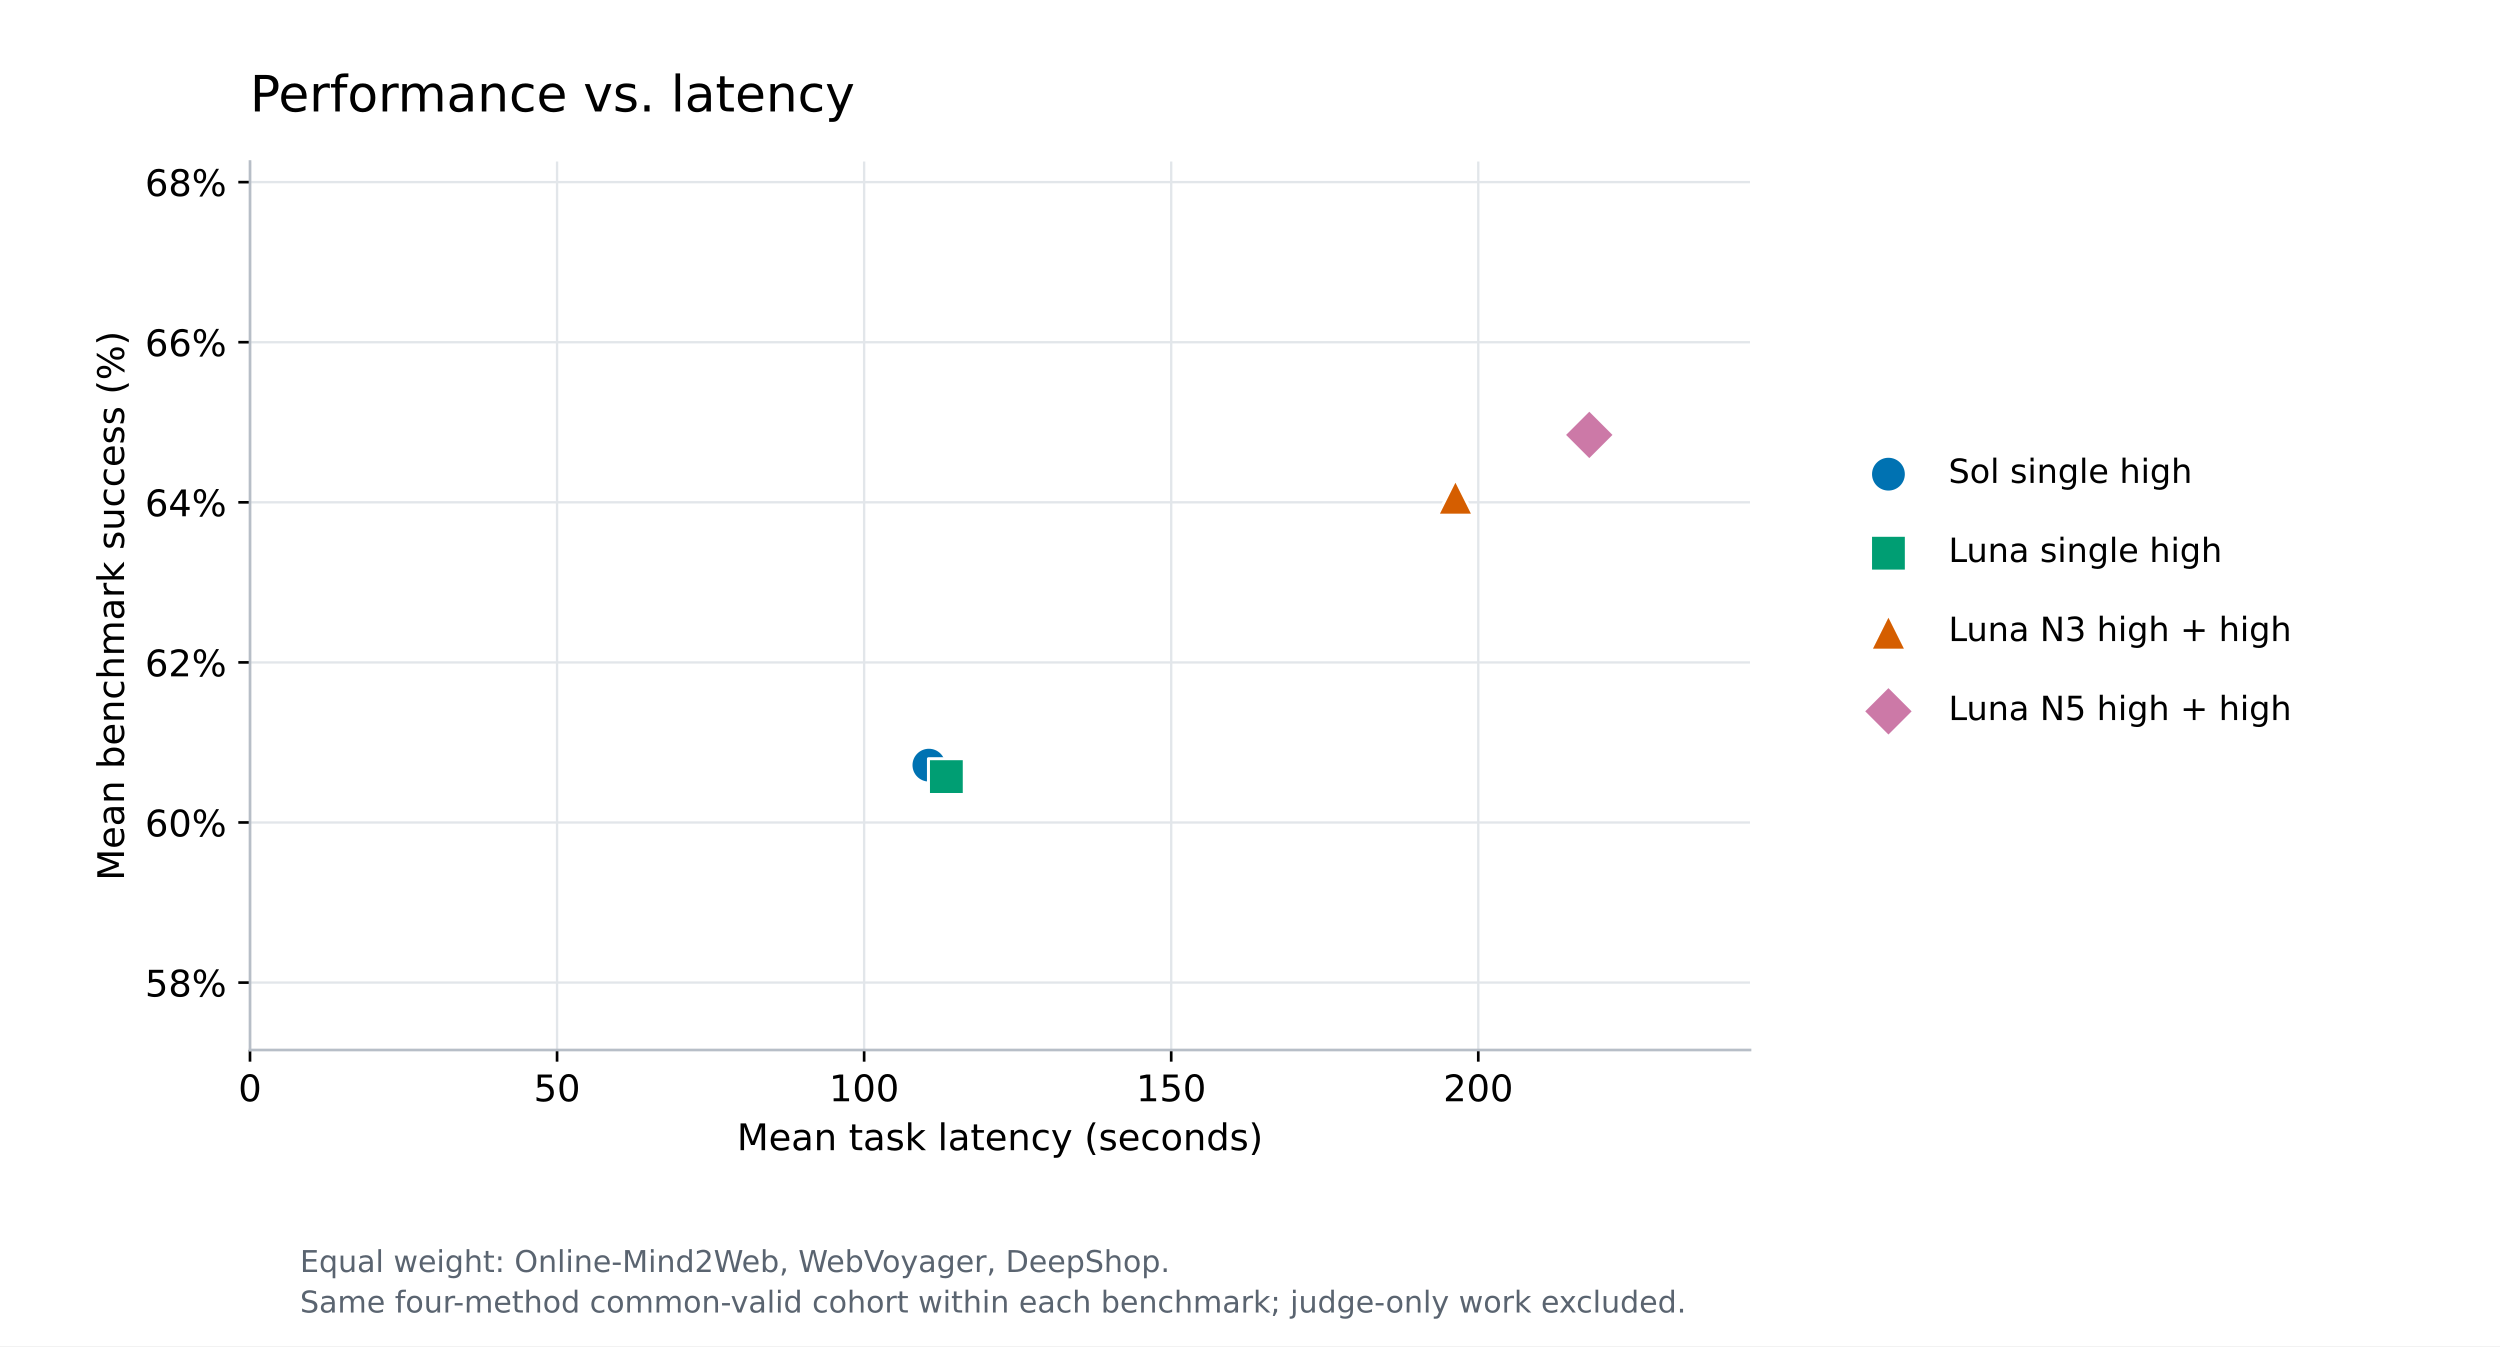
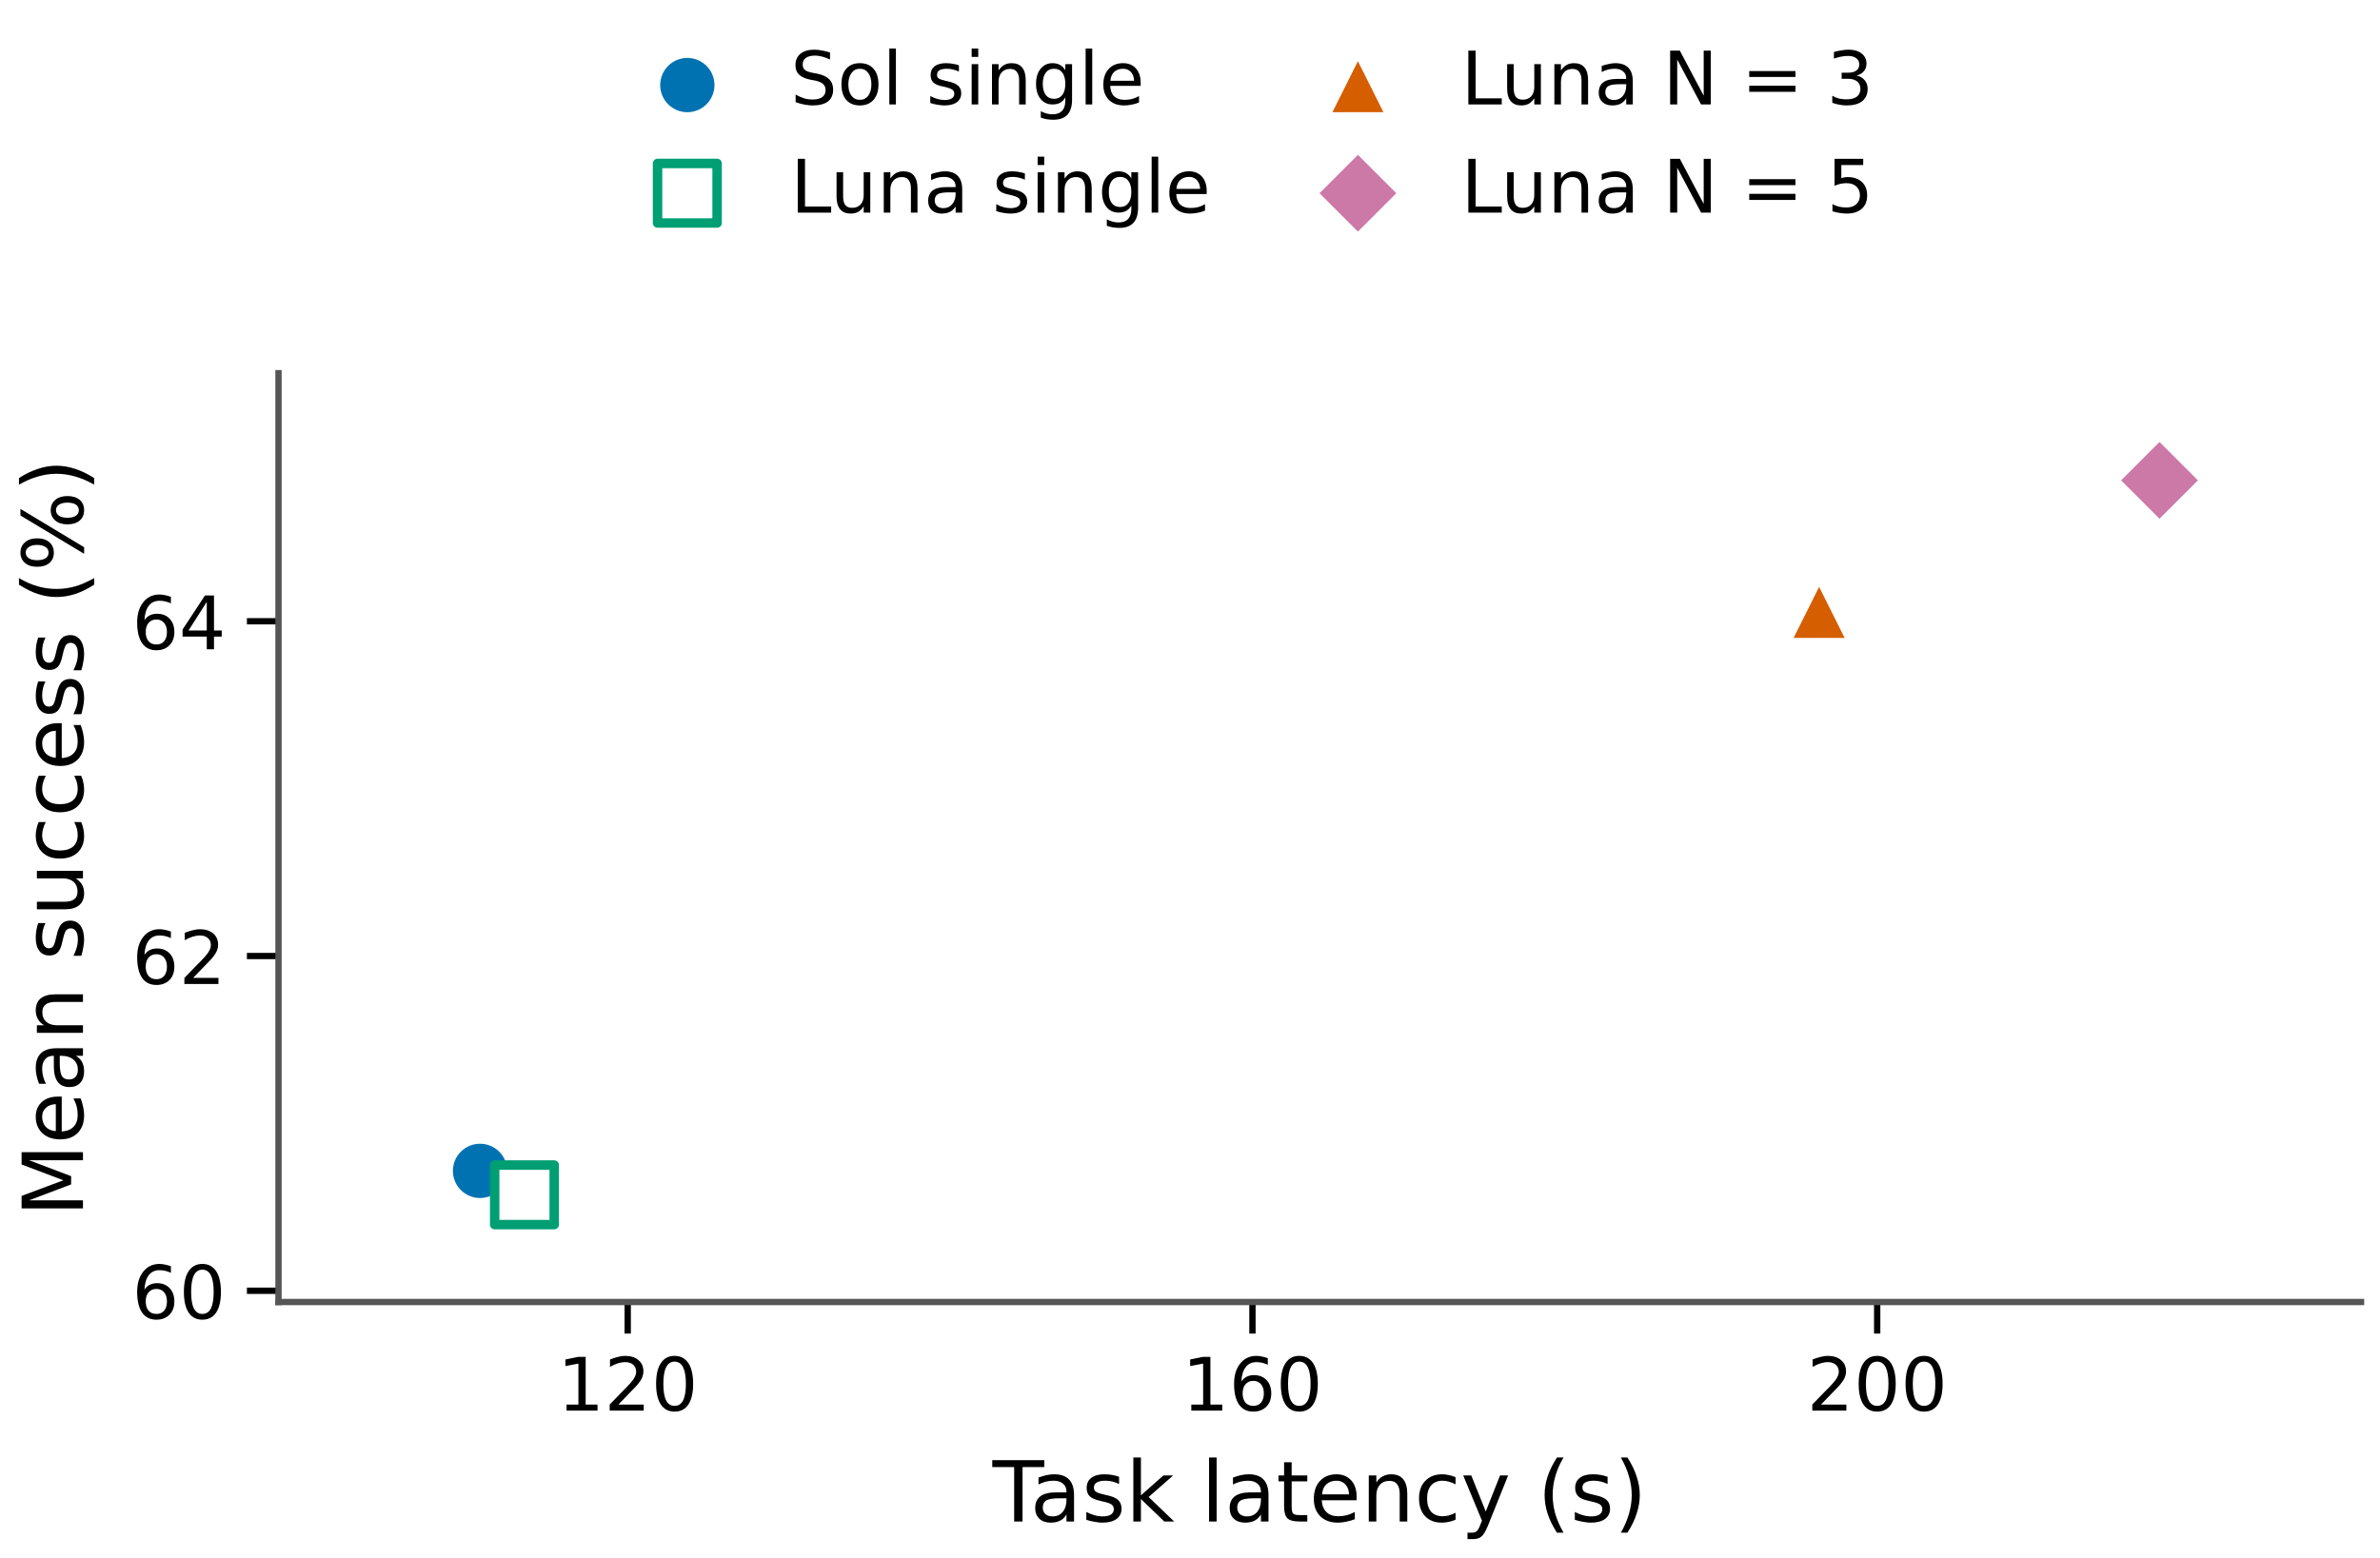
- <svg xmlns="http://www.w3.org/2000/svg" xmlns:xlink="http://www.w3.org/1999/xlink" width="748.8pt" height="403.2pt" viewBox="0 0 748.8 403.2" version="1.1">
+ <svg xmlns="http://www.w3.org/2000/svg" xmlns:xlink="http://www.w3.org/1999/xlink" width="226.034pt" height="148.005pt" viewBox="0 0 226.034 148.005" version="1.1">
  <defs>
    <style type="text/css">*{stroke-linejoin: round; stroke-linecap: butt}</style>
  </defs>
  <g id="figure_1">
    <g id="patch_1">
-       <path d="M 0 403.2 L 748.8 403.2 L 748.8 0 L 0 0 z " style="fill: #ffffff" />
+       <path d="M 0 148.005 L 226.034 148.005 L 226.034 0 L 0 0 z " style="fill: #ffffff" />
    </g>
    <g id="axes_1">
      <g id="patch_2">
-         <path d="M 74.88 314.496 L 524.16 314.496 L 524.16 48.384 L 74.88 48.384 z " style="fill: #ffffff" />
+         <path d="M 26.45 123.688 L 224.234 123.688 L 224.234 35.452 L 26.45 35.452 z " style="fill: #ffffff" />
      </g>
      <g id="matplotlib.axis_1">
        <g id="xtick_1">
          <g id="line2d_1">
-             <path d="M 74.88 314.496 L 74.88 48.384 " clip-path="url(#p430953c98f)" style="fill: none; stroke: #e2e6ea; stroke-width: 0.7; stroke-linecap: square" />
-           </g>
-           <g id="line2d_2">
            <defs>
-               <path id="m635bae5903" d="M 0 0 L 0 3.5 " style="stroke: #000000; stroke-width: 0.8" />
+               <path id="mfd620df238" d="M 0 0 L 0 3 " style="stroke: #000000; stroke-width: 0.6" />
            </defs>
            <g>
-               <use xlink:href="#m635bae5903" x="74.88" y="314.496" style="stroke: #000000; stroke-width: 0.8" />
+               <use xlink:href="#mfd620df238" x="59.615" y="123.688" style="stroke: #000000; stroke-width: 0.6" />
            </g>
          </g>
          <g id="text_1">
-             <text style="font: 11px 'DejaVu Sans'; text-anchor: middle" x="74.88" y="329.854" transform="rotate(-0 74.88 329.8543)">0</text>
+             <text style="font: 7px 'DejaVu Sans'; text-anchor: middle" x="59.615" y="134.007" transform="rotate(-0 59.6151 134.0069)">120</text>
          </g>
        </g>
        <g id="xtick_2">
-           <g id="line2d_3">
-             <path d="M 166.853 314.496 L 166.853 48.384 " clip-path="url(#p430953c98f)" style="fill: none; stroke: #e2e6ea; stroke-width: 0.7; stroke-linecap: square" />
-           </g>
-           <g id="line2d_4">
+           <g id="line2d_2">
            <g>
-               <use xlink:href="#m635bae5903" x="166.853" y="314.496" style="stroke: #000000; stroke-width: 0.8" />
+               <use xlink:href="#mfd620df238" x="118.948" y="123.688" style="stroke: #000000; stroke-width: 0.6" />
            </g>
          </g>
          <g id="text_2">
-             <text style="font: 11px 'DejaVu Sans'; text-anchor: middle" x="166.853" y="329.854" transform="rotate(-0 166.8532 329.8543)">50</text>
+             <text style="font: 7px 'DejaVu Sans'; text-anchor: middle" x="118.948" y="134.007" transform="rotate(-0 118.9481 134.0069)">160</text>
          </g>
        </g>
        <g id="xtick_3">
-           <g id="line2d_5">
-             <path d="M 258.826 314.496 L 258.826 48.384 " clip-path="url(#p430953c98f)" style="fill: none; stroke: #e2e6ea; stroke-width: 0.7; stroke-linecap: square" />
-           </g>
-           <g id="line2d_6">
+           <g id="line2d_3">
            <g>
-               <use xlink:href="#m635bae5903" x="258.826" y="314.496" style="stroke: #000000; stroke-width: 0.8" />
+               <use xlink:href="#mfd620df238" x="178.281" y="123.688" style="stroke: #000000; stroke-width: 0.6" />
            </g>
          </g>
          <g id="text_3">
-             <text style="font: 11px 'DejaVu Sans'; text-anchor: middle" x="258.826" y="329.854" transform="rotate(-0 258.8265 329.8543)">100</text>
+             <text style="font: 7px 'DejaVu Sans'; text-anchor: middle" x="178.281" y="134.007" transform="rotate(-0 178.2812 134.0069)">200</text>
          </g>
        </g>
-         <g id="xtick_4">
-           <g id="line2d_7">
-             <path d="M 350.8 314.496 L 350.8 48.384 " clip-path="url(#p430953c98f)" style="fill: none; stroke: #e2e6ea; stroke-width: 0.7; stroke-linecap: square" />
-           </g>
-           <g id="line2d_8">
-             <g>
-               <use xlink:href="#m635bae5903" x="350.8" y="314.496" style="stroke: #000000; stroke-width: 0.8" />
-             </g>
-           </g>
-           <g id="text_4">
-             <text style="font: 11px 'DejaVu Sans'; text-anchor: middle" x="350.8" y="329.854" transform="rotate(-0 350.7997 329.8543)">150</text>
-           </g>
-         </g>
-         <g id="xtick_5">
-           <g id="line2d_9">
-             <path d="M 442.773 314.496 L 442.773 48.384 " clip-path="url(#p430953c98f)" style="fill: none; stroke: #e2e6ea; stroke-width: 0.7; stroke-linecap: square" />
-           </g>
-           <g id="line2d_10">
-             <g>
-               <use xlink:href="#m635bae5903" x="442.773" y="314.496" style="stroke: #000000; stroke-width: 0.8" />
-             </g>
-           </g>
-           <g id="text_5">
-             <text style="font: 11px 'DejaVu Sans'; text-anchor: middle" x="442.773" y="329.854" transform="rotate(-0 442.7729 329.8543)">200</text>
-           </g>
-         </g>
-         <g id="text_6">
-           <text style="font: 11px 'DejaVu Sans'; text-anchor: middle" x="299.52" y="344.5" transform="rotate(-0 299.52 344.5002)">Mean task latency (seconds)</text>
+         <g id="text_4">
+           <text style="font: 8px 'DejaVu Sans'; text-anchor: middle" x="125.342" y="144.541" transform="rotate(-0 125.342 144.5414)">Task latency (s)</text>
        </g>
      </g>
      <g id="matplotlib.axis_2">
        <g id="ytick_1">
-           <g id="line2d_11">
-             <path d="M 74.88 294.306 L 524.16 294.306 " clip-path="url(#p430953c98f)" style="fill: none; stroke: #e2e6ea; stroke-width: 0.7; stroke-linecap: square" />
-           </g>
-           <g id="line2d_12">
+           <g id="line2d_4">
            <defs>
-               <path id="m6964db374a" d="M 0 0 L -3.5 0 " style="stroke: #000000; stroke-width: 0.8" />
+               <path id="m9bab9e84fd" d="M 0 0 L -3 0 " style="stroke: #000000; stroke-width: 0.6" />
            </defs>
            <g>
-               <use xlink:href="#m6964db374a" x="74.88" y="294.306" style="stroke: #000000; stroke-width: 0.8" />
+               <use xlink:href="#m9bab9e84fd" x="26.45" y="122.618" style="stroke: #000000; stroke-width: 0.6" />
+             </g>
+           </g>
+           <g id="text_5">
+             <text style="font: 7px 'DejaVu Sans'; text-anchor: end" x="21.45" y="125.277" transform="rotate(-0 21.45 125.2772)">60</text>
+           </g>
+         </g>
+         <g id="ytick_2">
+           <g id="line2d_5">
+             <g>
+               <use xlink:href="#m9bab9e84fd" x="26.45" y="90.819" style="stroke: #000000; stroke-width: 0.6" />
+             </g>
+           </g>
+           <g id="text_6">
+             <text style="font: 7px 'DejaVu Sans'; text-anchor: end" x="21.45" y="93.478" transform="rotate(-0 21.45 93.47813)">62</text>
+           </g>
+         </g>
+         <g id="ytick_3">
+           <g id="line2d_6">
+             <g>
+               <use xlink:href="#m9bab9e84fd" x="26.45" y="59.02" style="stroke: #000000; stroke-width: 0.6" />
            </g>
          </g>
          <g id="text_7">
-             <text style="font: 11px 'DejaVu Sans'; text-anchor: end" x="67.88" y="298.485" transform="rotate(-0 67.88 298.485)">58%</text>
+             <text style="font: 7px 'DejaVu Sans'; text-anchor: end" x="21.45" y="61.679" transform="rotate(-0 21.45 61.67901)">64</text>
          </g>
        </g>
-         <g id="ytick_2">
-           <g id="line2d_13">
-             <path d="M 74.88 246.354 L 524.16 246.354 " clip-path="url(#p430953c98f)" style="fill: none; stroke: #e2e6ea; stroke-width: 0.7; stroke-linecap: square" />
-           </g>
-           <g id="line2d_14">
-             <g>
-               <use xlink:href="#m6964db374a" x="74.88" y="246.354" style="stroke: #000000; stroke-width: 0.8" />
-             </g>
-           </g>
-           <g id="text_8">
-             <text style="font: 11px 'DejaVu Sans'; text-anchor: end" x="67.88" y="250.533" transform="rotate(-0 67.88 250.5333)">60%</text>
-           </g>
-         </g>
-         <g id="ytick_3">
-           <g id="line2d_15">
-             <path d="M 74.88 198.403 L 524.16 198.403 " clip-path="url(#p430953c98f)" style="fill: none; stroke: #e2e6ea; stroke-width: 0.7; stroke-linecap: square" />
-           </g>
-           <g id="line2d_16">
-             <g>
-               <use xlink:href="#m6964db374a" x="74.88" y="198.403" style="stroke: #000000; stroke-width: 0.8" />
-             </g>
-           </g>
-           <g id="text_9">
-             <text style="font: 11px 'DejaVu Sans'; text-anchor: end" x="67.88" y="202.582" transform="rotate(-0 67.88 202.5816)">62%</text>
-           </g>
-         </g>
-         <g id="ytick_4">
-           <g id="line2d_17">
-             <path d="M 74.88 150.451 L 524.16 150.451 " clip-path="url(#p430953c98f)" style="fill: none; stroke: #e2e6ea; stroke-width: 0.7; stroke-linecap: square" />
-           </g>
-           <g id="line2d_18">
-             <g>
-               <use xlink:href="#m6964db374a" x="74.88" y="150.451" style="stroke: #000000; stroke-width: 0.8" />
-             </g>
-           </g>
-           <g id="text_10">
-             <text style="font: 11px 'DejaVu Sans'; text-anchor: end" x="67.88" y="154.63" transform="rotate(-0 67.88 154.63)">64%</text>
-           </g>
-         </g>
-         <g id="ytick_5">
-           <g id="line2d_19">
-             <path d="M 74.88 102.499 L 524.16 102.499 " clip-path="url(#p430953c98f)" style="fill: none; stroke: #e2e6ea; stroke-width: 0.7; stroke-linecap: square" />
-           </g>
-           <g id="line2d_20">
-             <g>
-               <use xlink:href="#m6964db374a" x="74.88" y="102.499" style="stroke: #000000; stroke-width: 0.8" />
-             </g>
-           </g>
-           <g id="text_11">
-             <text style="font: 11px 'DejaVu Sans'; text-anchor: end" x="67.88" y="106.678" transform="rotate(-0 67.88 106.6783)">66%</text>
-           </g>
-         </g>
-         <g id="ytick_6">
-           <g id="line2d_21">
-             <path d="M 74.88 54.548 L 524.16 54.548 " clip-path="url(#p430953c98f)" style="fill: none; stroke: #e2e6ea; stroke-width: 0.7; stroke-linecap: square" />
-           </g>
-           <g id="line2d_22">
-             <g>
-               <use xlink:href="#m6964db374a" x="74.88" y="54.548" style="stroke: #000000; stroke-width: 0.8" />
-             </g>
-           </g>
-           <g id="text_12">
-             <text style="font: 11px 'DejaVu Sans'; text-anchor: end" x="67.88" y="58.727" transform="rotate(-0 67.88 58.72666)">68%</text>
-           </g>
-         </g>
-         <g id="text_13">
-           <text style="font: 11px 'DejaVu Sans'; text-anchor: middle" x="37.143" y="181.44" transform="rotate(-90 37.14312 181.44)">Mean benchmark success (%)</text>
+         <g id="text_8">
+           <text style="font: 8px 'DejaVu Sans'; text-anchor: middle" x="7.879" y="79.57" transform="rotate(-90 7.87875 79.57)">Mean success (%)</text>
        </g>
      </g>
      <g id="patch_3">
-         <path d="M 74.88 314.496 L 74.88 48.384 " style="fill: none; stroke: #b7bec7; stroke-width: 0.8; stroke-linejoin: miter; stroke-linecap: square" />
+         <path d="M 26.45 123.688 L 26.45 35.452 " style="fill: none; stroke: #555555; stroke-width: 0.6; stroke-linejoin: miter; stroke-linecap: square" />
      </g>
      <g id="patch_4">
-         <path d="M 74.88 314.496 L 524.16 314.496 " style="fill: none; stroke: #b7bec7; stroke-width: 0.8; stroke-linejoin: miter; stroke-linecap: square" />
+         <path d="M 26.45 123.688 L 224.234 123.688 " style="fill: none; stroke: #555555; stroke-width: 0.6; stroke-linejoin: miter; stroke-linecap: square" />
      </g>
      <g id="PathCollection_1">
        <defs>
-           <path id="m55e8b5b368" d="M 0 5.362 C 1.422 5.362 2.786 4.797 3.791 3.791 C 4.797 2.786 5.362 1.422 5.362 0 C 5.362 -1.422 4.797 -2.786 3.791 -3.791 C 2.786 -4.797 1.422 -5.362 0 -5.362 C -1.422 -5.362 -2.786 -4.797 -3.791 -3.791 C -4.797 -2.786 -5.362 -1.422 -5.362 0 C -5.362 1.422 -4.797 2.786 -3.791 3.791 C -2.786 4.797 -1.422 5.362 0 5.362 z " style="stroke: #ffffff; stroke-width: 0.9" />
+           <path id="m58b392fd00" d="M 0 2.828 C 0.75 2.828 1.47 2.53 2 2 C 2.53 1.47 2.828 0.75 2.828 0 C 2.828 -0.75 2.53 -1.47 2 -2 C 1.47 -2.53 0.75 -2.828 0 -2.828 C -0.75 -2.828 -1.47 -2.53 -2 -2 C -2.53 -1.47 -2.828 -0.75 -2.828 0 C -2.828 0.75 -2.53 1.47 -2 2 C -1.47 2.53 -0.75 2.828 0 2.828 z " style="stroke: #ffffff; stroke-width: 0.5" />
        </defs>
-         <g clip-path="url(#p430953c98f)">
-           <use xlink:href="#m55e8b5b368" x="278.224" y="229.181" style="fill: #0072b2; stroke: #ffffff; stroke-width: 0.9" />
+         <g clip-path="url(#pd23edd9adb)">
+           <use xlink:href="#m58b392fd00" x="45.59" y="111.23" style="fill: #0072b2; stroke: #ffffff; stroke-width: 0.5" />
        </g>
      </g>
      <g id="PathCollection_2">
        <defs>
-           <path id="m2600e26a63" d="M -5.362 5.362 L 5.362 5.362 L 5.362 -5.362 L -5.362 -5.362 z " style="stroke: #ffffff; stroke-width: 0.9" />
+           <path id="mc91d2e4067" d="M -2.828 2.828 L 2.828 2.828 L 2.828 -2.828 L -2.828 -2.828 z " style="stroke: #009e73; stroke-width: 0.9" />
        </defs>
-         <g clip-path="url(#p430953c98f)">
-           <use xlink:href="#m2600e26a63" x="283.455" y="232.615" style="fill: #009e73; stroke: #ffffff; stroke-width: 0.9" />
+         <g clip-path="url(#pd23edd9adb)">
+           <use xlink:href="#mc91d2e4067" x="49.809" y="113.507" style="fill: #ffffff; stroke: #009e73; stroke-width: 0.9" />
        </g>
      </g>
      <g id="PathCollection_3">
        <defs>
-           <path id="mea488d436d" d="M 0 -5.362 L -5.362 5.362 L 5.362 5.362 z " style="stroke: #ffffff; stroke-width: 0.9" />
+           <path id="md0d9150c90" d="M 0 -2.828 L -2.828 2.828 L 2.828 2.828 z " style="stroke: #ffffff; stroke-width: 0.5" />
        </defs>
-         <g clip-path="url(#p430953c98f)">
-           <use xlink:href="#mea488d436d" x="435.933" y="148.945" style="fill: #d55e00; stroke: #ffffff; stroke-width: 0.9" />
+         <g clip-path="url(#pd23edd9adb)">
+           <use xlink:href="#md0d9150c90" x="172.766" y="58.021" style="fill: #d55e00; stroke: #ffffff; stroke-width: 0.5" />
        </g>
      </g>
      <g id="PathCollection_4">
        <defs>
-           <path id="mdce8ced422" d="M -0 7.583 L 7.583 0 L 0 -7.583 L -7.583 -0 z " style="stroke: #ffffff; stroke-width: 0.9" />
+           <path id="m25f853ad70" d="M -0 4 L 4 0 L 0 -4 L -4 -0 z " style="stroke: #ffffff; stroke-width: 0.5" />
        </defs>
-         <g clip-path="url(#p430953c98f)">
-           <use xlink:href="#mdce8ced422" x="476.023" y="130.265" style="fill: #cc79a7; stroke: #ffffff; stroke-width: 0.9" />
+         <g clip-path="url(#pd23edd9adb)">
+           <use xlink:href="#m25f853ad70" x="205.094" y="45.633" style="fill: #cc79a7; stroke: #ffffff; stroke-width: 0.5" />
        </g>
      </g>
-       <g id="text_14">
-         <text style="font: 15px 'DejaVu Sans'; text-anchor: start" x="74.88" y="33.384" transform="rotate(-0 74.88 33.384)">Performance vs. latency</text>
-       </g>
-     </g>
-     <g id="text_15">
-       <text style="fill: #5a6470; font: 9px 'DejaVu Sans'" transform="translate(89.856 380.9904)">Equal weight: Online-Mind2Web, WebVoyager, DeepShop.</text>
-       <text style="fill: #5a6470; font: 9px 'DejaVu Sans'" transform="translate(89.856 393.12)">Same four-method common-valid cohort within each benchmark; judge-only work excluded.</text>
    </g>
    <g id="legend_1">
      <g id="PathCollection_5">
        <g>
-           <use xlink:href="#m55e8b5b368" x="565.624" y="142.025" style="fill: #0072b2; stroke: #ffffff; stroke-width: 0.9" />
+           <use xlink:href="#m58b392fd00" x="65.277" y="8.081" style="fill: #0072b2; stroke: #ffffff; stroke-width: 0.5" />
        </g>
      </g>
-       <g id="text_16">
-         <text style="font: 10px 'DejaVu Sans'; text-anchor: start" x="583.624" y="144.65" transform="rotate(-0 583.624 144.6502)">Sol single high</text>
+       <g id="text_9">
+         <text style="font: 7px 'DejaVu Sans'; text-anchor: start" x="75.077" y="9.919" transform="rotate(-0 75.07678 9.918906)">Sol single</text>
      </g>
      <g id="PathCollection_6">
        <g>
-           <use xlink:href="#m2600e26a63" x="565.624" y="165.703" style="fill: #009e73; stroke: #ffffff; stroke-width: 0.9" />
+           <use xlink:href="#mc91d2e4067" x="65.277" y="18.356" style="fill: #ffffff; stroke: #009e73; stroke-width: 0.9" />
        </g>
      </g>
-       <g id="text_17">
-         <text style="font: 10px 'DejaVu Sans'; text-anchor: start" x="583.624" y="168.328" transform="rotate(-0 583.624 168.3283)">Luna single high</text>
+       <g id="text_10">
+         <text style="font: 7px 'DejaVu Sans'; text-anchor: start" x="75.077" y="20.194" transform="rotate(-0 75.07678 20.19359)">Luna single</text>
      </g>
      <g id="PathCollection_7">
        <g>
-           <use xlink:href="#mea488d436d" x="565.624" y="189.381" style="fill: #d55e00; stroke: #ffffff; stroke-width: 0.9" />
+           <use xlink:href="#md0d9150c90" x="128.965" y="8.081" style="fill: #d55e00; stroke: #ffffff; stroke-width: 0.5" />
        </g>
      </g>
-       <g id="text_18">
-         <text style="font: 10px 'DejaVu Sans'; text-anchor: start" x="583.624" y="192.006" transform="rotate(-0 583.624 192.0064)">Luna N3 high + high</text>
+       <g id="text_11">
+         <text style="font: 7px 'DejaVu Sans'; text-anchor: start" x="138.765" y="9.919" transform="rotate(-0 138.7647 9.918906)">Luna N = 3</text>
      </g>
      <g id="PathCollection_8">
        <g>
-           <use xlink:href="#mdce8ced422" x="565.624" y="213.06" style="fill: #cc79a7; stroke: #ffffff; stroke-width: 0.9" />
+           <use xlink:href="#m25f853ad70" x="128.965" y="18.356" style="fill: #cc79a7; stroke: #ffffff; stroke-width: 0.5" />
        </g>
      </g>
-       <g id="text_19">
-         <text style="font: 10px 'DejaVu Sans'; text-anchor: start" x="583.624" y="215.685" transform="rotate(-0 583.624 215.6846)">Luna N5 high + high</text>
+       <g id="text_12">
+         <text style="font: 7px 'DejaVu Sans'; text-anchor: start" x="138.765" y="20.194" transform="rotate(-0 138.7647 20.19359)">Luna N = 5</text>
      </g>
    </g>
  </g>
  <defs>
-     <clipPath id="p430953c98f">
-       <rect x="74.88" y="48.384" width="449.28" height="266.112" />
+     <clipPath id="pd23edd9adb">
+       <rect x="26.45" y="35.452" width="197.784" height="88.236" />
    </clipPath>
  </defs>
</svg>
